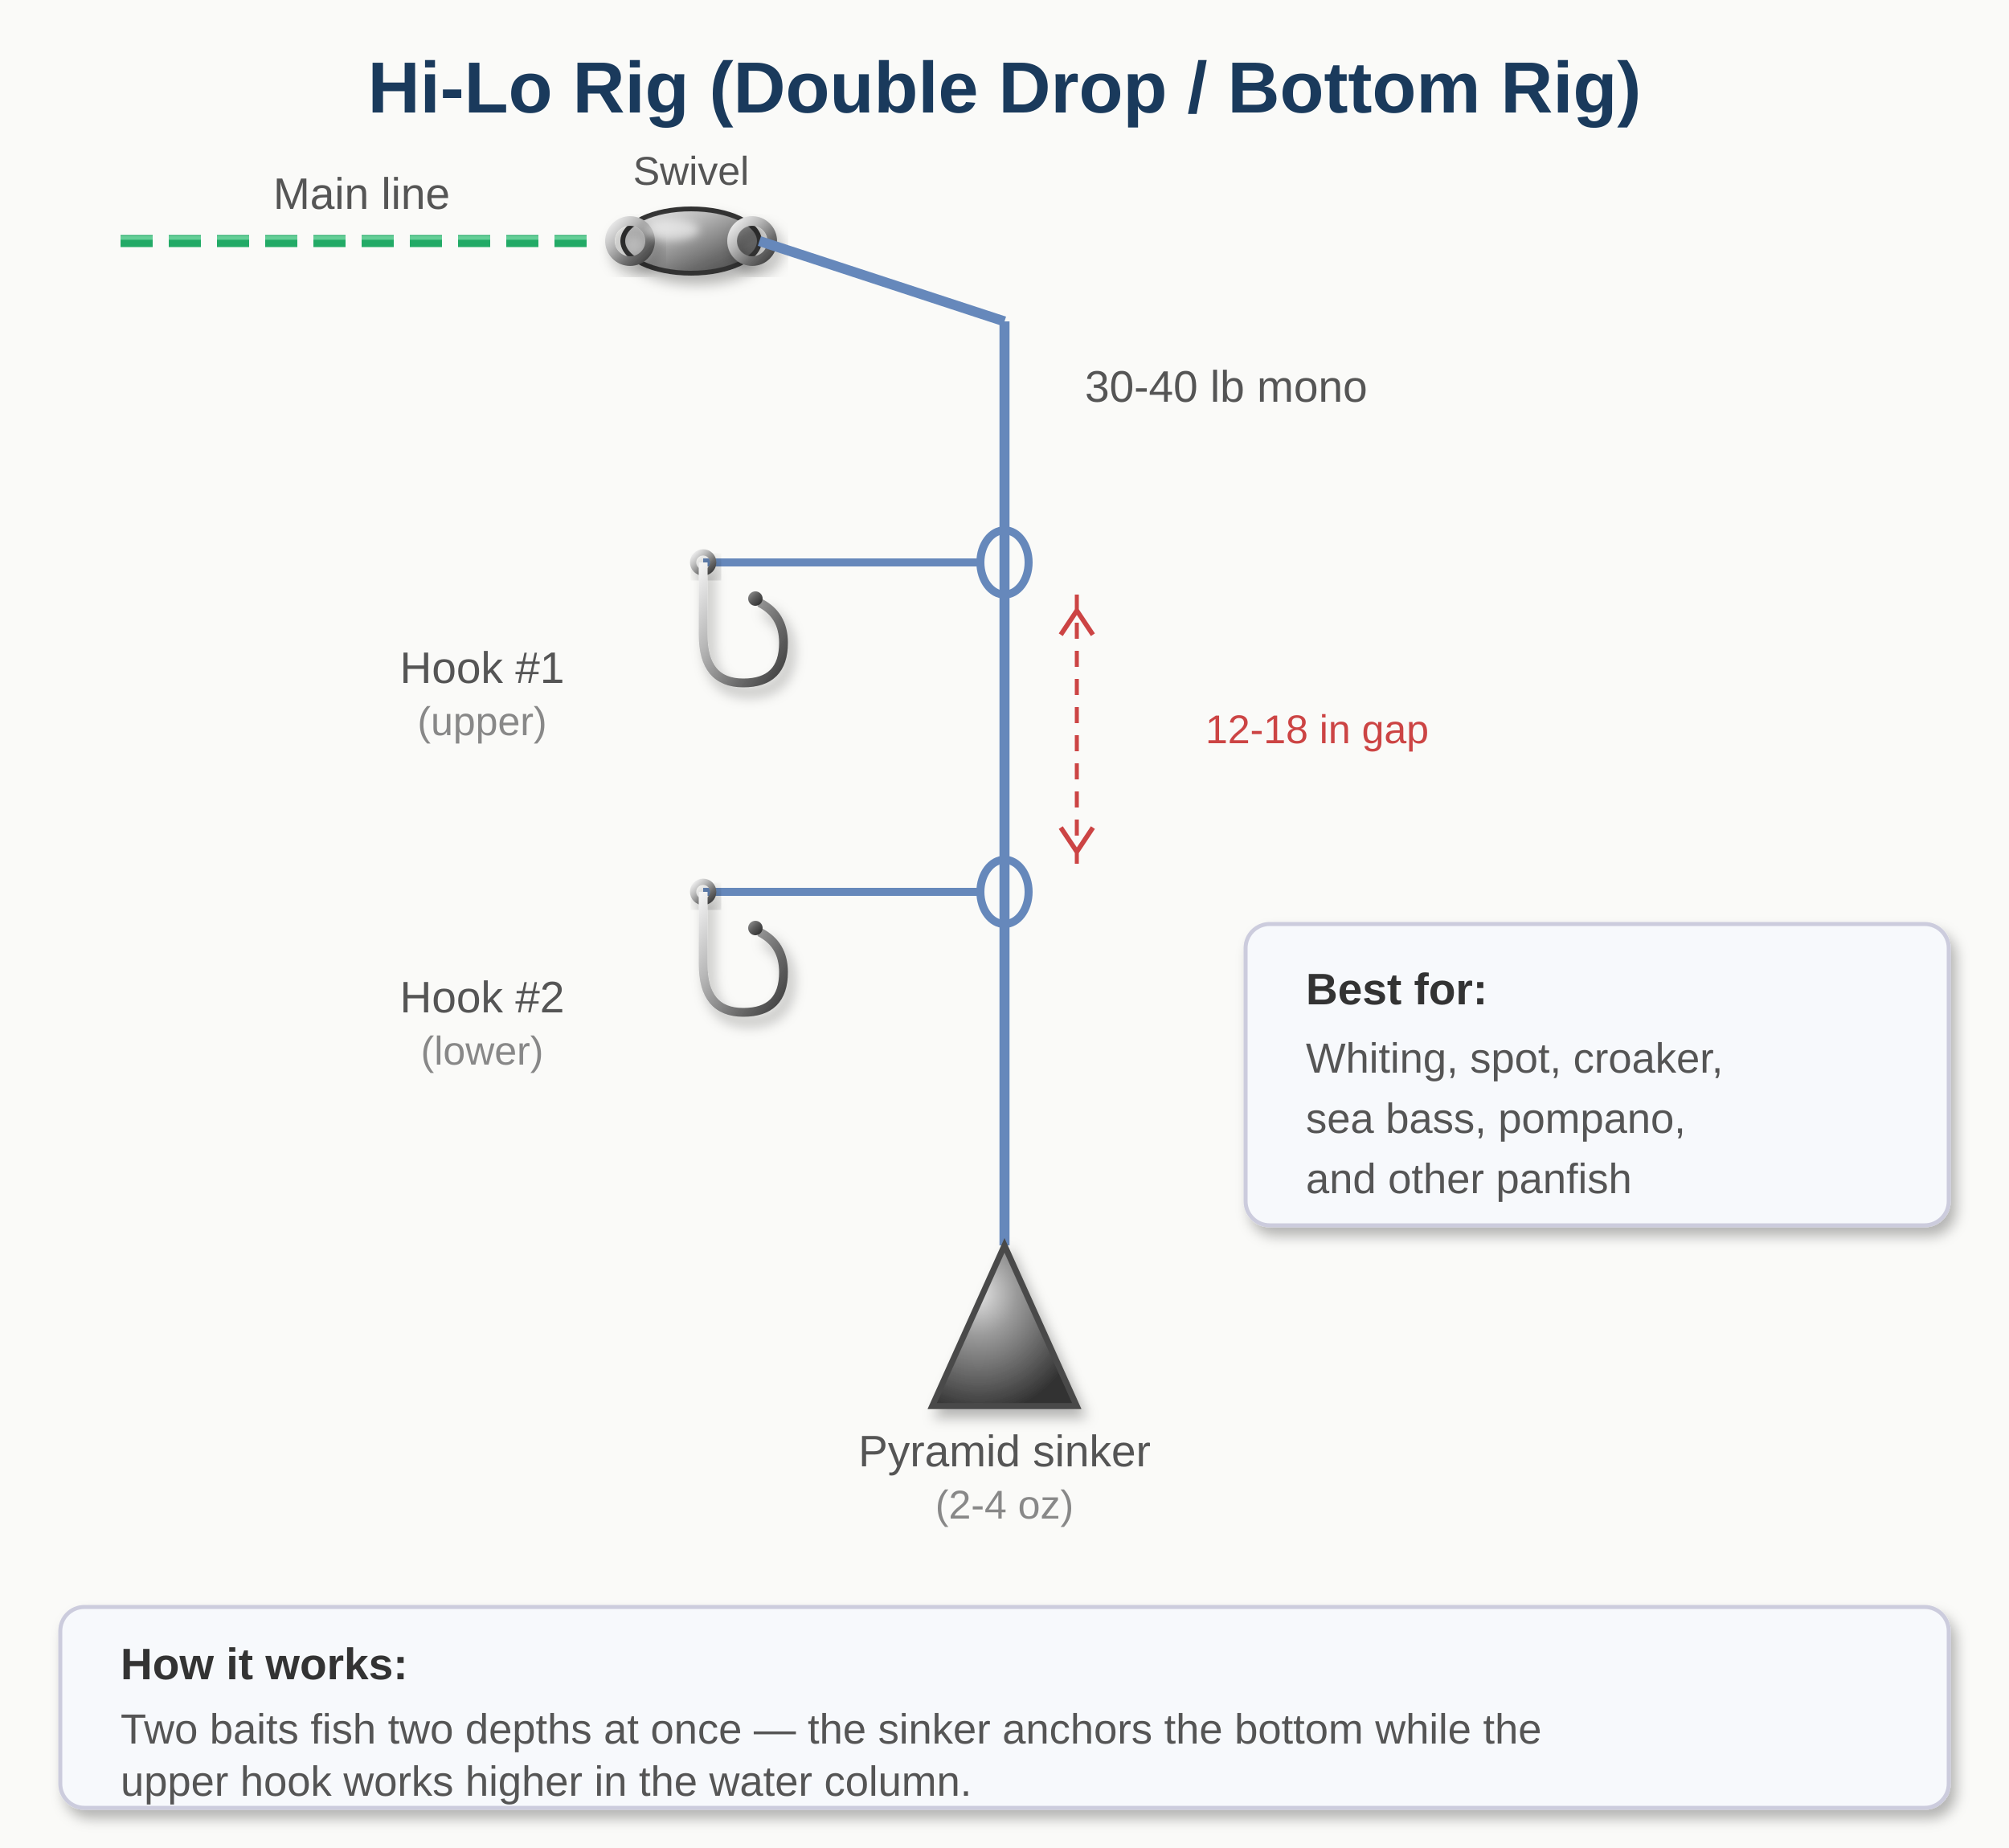
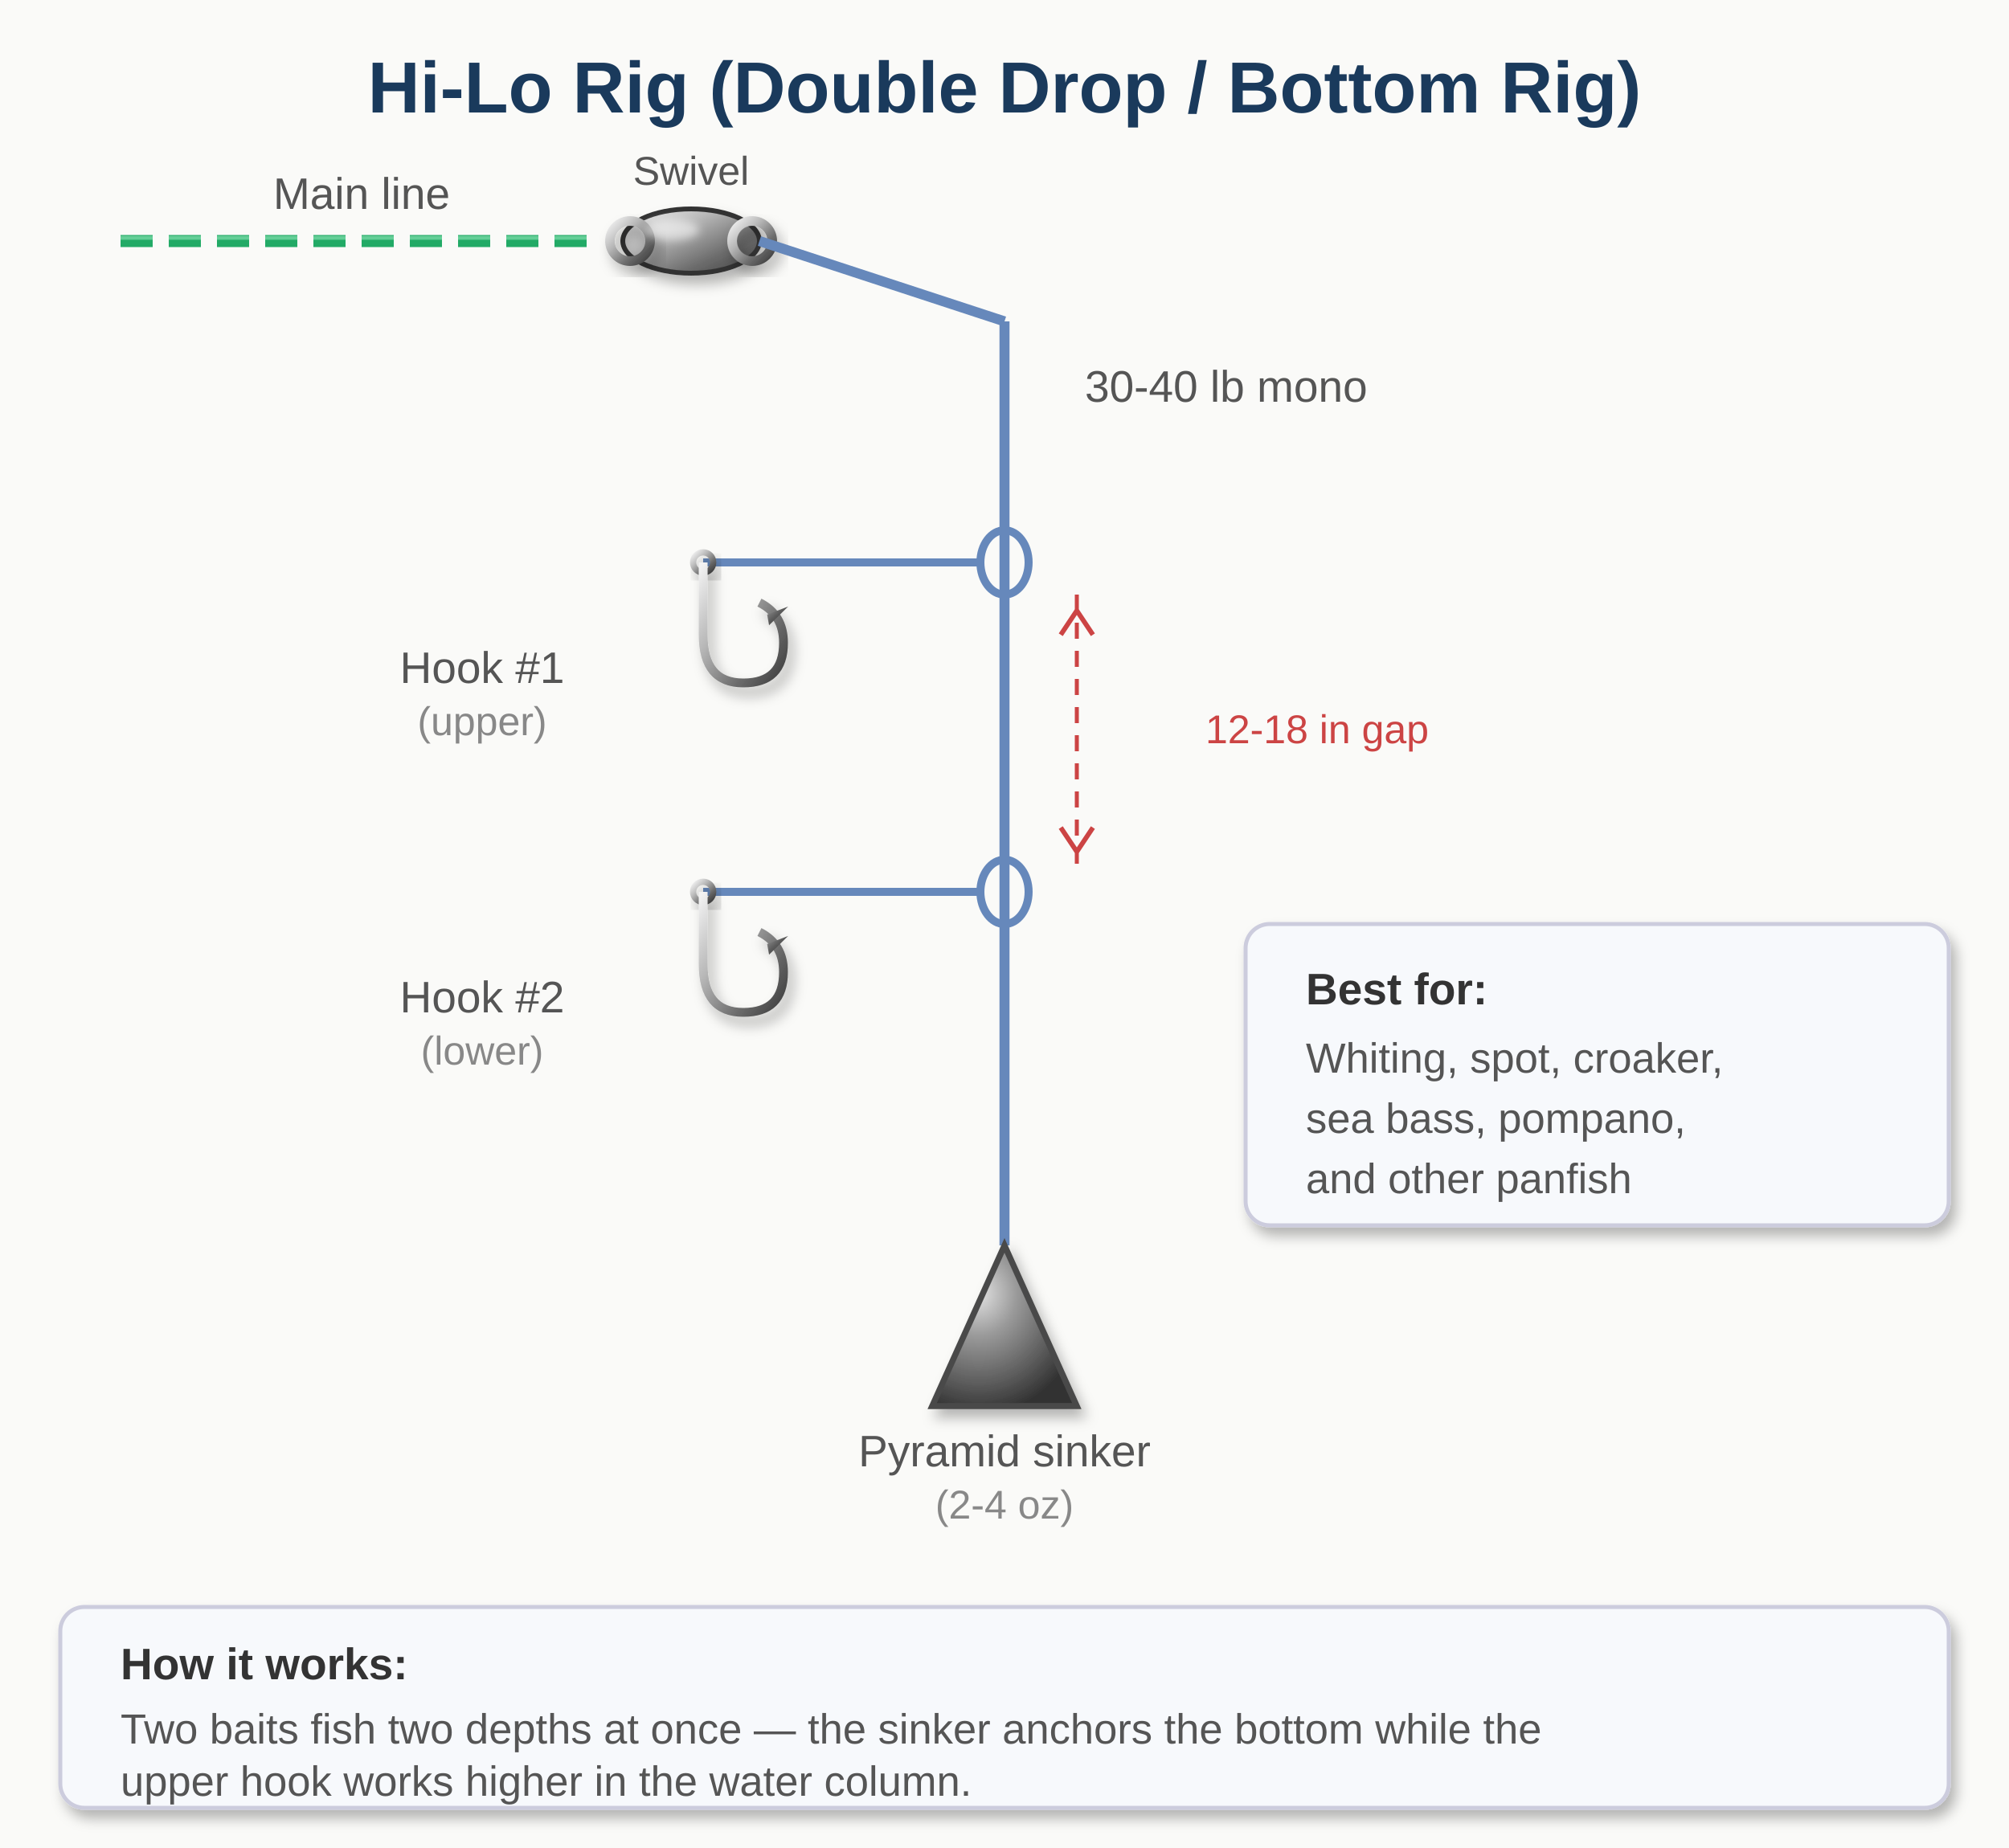
<svg xmlns="http://www.w3.org/2000/svg" viewBox="0 0 500 460" font-family="Arial, sans-serif">
  <rect x="0" y="0" width="500" height="460" fill="#FAFAF8" />
  <defs>
    <radialGradient id="baitGrad" cx="35%" cy="30%" r="75%">
      <stop offset="0%" stop-color="#ffe4c4" />
      <stop offset="45%" stop-color="#e8b48a" />
      <stop offset="100%" stop-color="#b5794a" />
    </radialGradient>
    <filter id="glossBlur" x="-60%" y="-60%" width="220%" height="220%">
      <feGaussianBlur stdDeviation="1.1" />
    </filter>
  </defs>
  <defs>
    <linearGradient id="steelGrad" x1="0%" y1="0%" x2="100%" y2="100%">
      <stop offset="0%" stop-color="#f2f2f2" />
      <stop offset="35%" stop-color="#b8b8b8" />
      <stop offset="70%" stop-color="#6e6e6e" />
      <stop offset="100%" stop-color="#3d3d3d" />
    </linearGradient>
    <linearGradient id="steelGradDark" x1="0%" y1="0%" x2="100%" y2="100%">
      <stop offset="0%" stop-color="#9a9a9a" />
      <stop offset="45%" stop-color="#5c5c5c" />
      <stop offset="100%" stop-color="#242424" />
    </linearGradient>
    <radialGradient id="leadGrad" cx="32%" cy="30%" r="75%">
      <stop offset="0%" stop-color="#e2e2e2" />
      <stop offset="35%" stop-color="#9a9a9a" />
      <stop offset="75%" stop-color="#5c5c5c" />
      <stop offset="100%" stop-color="#333333" />
    </radialGradient>
    <filter id="softShadow" x="-40%" y="-40%" width="180%" height="180%">
      <feDropShadow dx="1.4" dy="2.2" stdDeviation="1.6" flood-color="#000000" flood-opacity="0.28" />
    </filter>
  </defs>
  <text x="250" y="28" text-anchor="middle" font-size="18" font-weight="bold" fill="#1a3a5c">Hi-Lo Rig (Double Drop / Bottom Rig)</text>
  <line x1="30" y1="60" x2="150" y2="60" stroke="#2a6" stroke-width="3" stroke-dasharray="8,4" />
  <line x1="30" y1="59.2" x2="150" y2="59.2" stroke="#8fe6b8" stroke-width="0.96" stroke-dasharray="8,4" opacity="0.6" />
  <text x="90" y="52" text-anchor="middle" font-size="11" fill="#555">Main line</text>
  <ellipse cx="172.0" cy="60.0" rx="17.0" ry="8.0" fill="url(#steelGrad)" stroke="#333333" stroke-width="1.2" filter="url(#softShadow)" />
  <circle cx="156.8" cy="60.0" r="5.0" fill="none" stroke="url(#steelGrad)" stroke-width="2.4" filter="url(#softShadow)" />
  <circle cx="187.2" cy="60.0" r="5.0" fill="none" stroke="url(#steelGrad)" stroke-width="2.4" filter="url(#softShadow)" />
  <ellipse cx="167.2" cy="57.2" rx="6.8" ry="2.6" fill="#ffffff" opacity="0.55" filter="url(#glossBlur)" />
  <text x="172" y="46" text-anchor="middle" font-size="10" fill="#555">Swivel</text>
  <line x1="189" y1="60" x2="250" y2="80" stroke="#68b" stroke-width="2.5" />
  <line x1="250" y1="80" x2="250" y2="310" stroke="#68b" stroke-width="2.5" />
  <text x="270" y="100" font-size="11" fill="#555">30-40 lb mono</text>
  <g>
    <ellipse cx="250" cy="140" rx="6" ry="8" fill="none" stroke="#68b" stroke-width="2" />
    <line x1="244" y1="140" x2="175" y2="140" stroke="#68b" stroke-width="2" />
    <g transform="translate(175, 140)">
      <circle cx="0" cy="0" r="2.5" fill="none" stroke="url(#steelGrad)" stroke-width="1.58" filter="url(#softShadow)" />
      <path d="M0 0 L0 18 Q0 30 10 30 Q20 30 20 20 Q20 13 14 10" fill="none" stroke="url(#steelGrad)" stroke-width="2.2" filter="url(#softShadow)" />
-       <circle cx="13" cy="9" r="1.8" fill="url(#steelGradDark)" />
+       <path d="M15.93 12.98 L21.16 10.97 L16.41 15.63 Z" fill="url(#steelGradDark)" />
    </g>
    <text x="120" y="170" text-anchor="middle" font-size="11" fill="#555">Hook #1</text>
    <text x="120" y="183" text-anchor="middle" font-size="10" fill="#888">(upper)</text>
  </g>
  <line x1="268" y1="148" x2="268" y2="215" stroke="#c44" stroke-width="1" stroke-dasharray="4,3" />
  <text x="300" y="185" font-size="10" fill="#c44">12-18 in gap</text>
  <path d="M268 152 L264 158 M268 152 L272 158" fill="none" stroke="#c44" stroke-width="1.2" />
  <path d="M268 212 L264 206 M268 212 L272 206" fill="none" stroke="#c44" stroke-width="1.2" />
  <g>
    <ellipse cx="250" cy="222" rx="6" ry="8" fill="none" stroke="#68b" stroke-width="2" />
    <line x1="244" y1="222" x2="175" y2="222" stroke="#68b" stroke-width="2" />
    <g transform="translate(175, 222)">
      <circle cx="0" cy="0" r="2.5" fill="none" stroke="url(#steelGrad)" stroke-width="1.58" filter="url(#softShadow)" />
      <path d="M0 0 L0 18 Q0 30 10 30 Q20 30 20 20 Q20 13 14 10" fill="none" stroke="url(#steelGrad)" stroke-width="2.2" filter="url(#softShadow)" />
-       <circle cx="13" cy="9" r="1.8" fill="url(#steelGradDark)" />
+       <path d="M15.93 12.98 L21.16 10.97 L16.41 15.63 Z" fill="url(#steelGradDark)" />
    </g>
    <text x="120" y="252" text-anchor="middle" font-size="11" fill="#555">Hook #2</text>
    <text x="120" y="265" text-anchor="middle" font-size="10" fill="#888">(lower)</text>
  </g>
  <g transform="translate(232, 310)">
    <polygon points="18,0 0,40 36,40" fill="url(#leadGrad)" stroke="#4a4a4a" stroke-width="1.5" filter="url(#softShadow)" />
    <text x="18" y="55" text-anchor="middle" font-size="11" fill="#555">Pyramid sinker</text>
    <text x="18" y="68" text-anchor="middle" font-size="10" fill="#888">(2-4 oz)</text>
  </g>
  <rect x="310" y="230" width="175" height="75" rx="6" fill="#f7f9fc" stroke="#ccd" stroke-width="1" filter="url(#softShadow)" />
  <text x="325" y="250" font-size="11" fill="#333" font-weight="bold">Best for:</text>
  <text x="325" y="267" font-size="10.5" fill="#555">Whiting, spot, croaker,</text>
  <text x="325" y="282" font-size="10.5" fill="#555">sea bass, pompano,</text>
  <text x="325" y="297" font-size="10.5" fill="#555">and other panfish</text>
  <rect x="15" y="400" width="470" height="50" rx="6" fill="#f7f9fc" stroke="#ccd" stroke-width="1" filter="url(#softShadow)" />
  <text x="30" y="418" font-size="11" fill="#333" font-weight="bold">How it works:</text>
  <text x="30" y="434" font-size="10.5" fill="#555">Two baits fish two depths at once — the sinker anchors the bottom while the</text>
  <text x="30" y="447" font-size="10.5" fill="#555">upper hook works higher in the water column.</text>
</svg>
